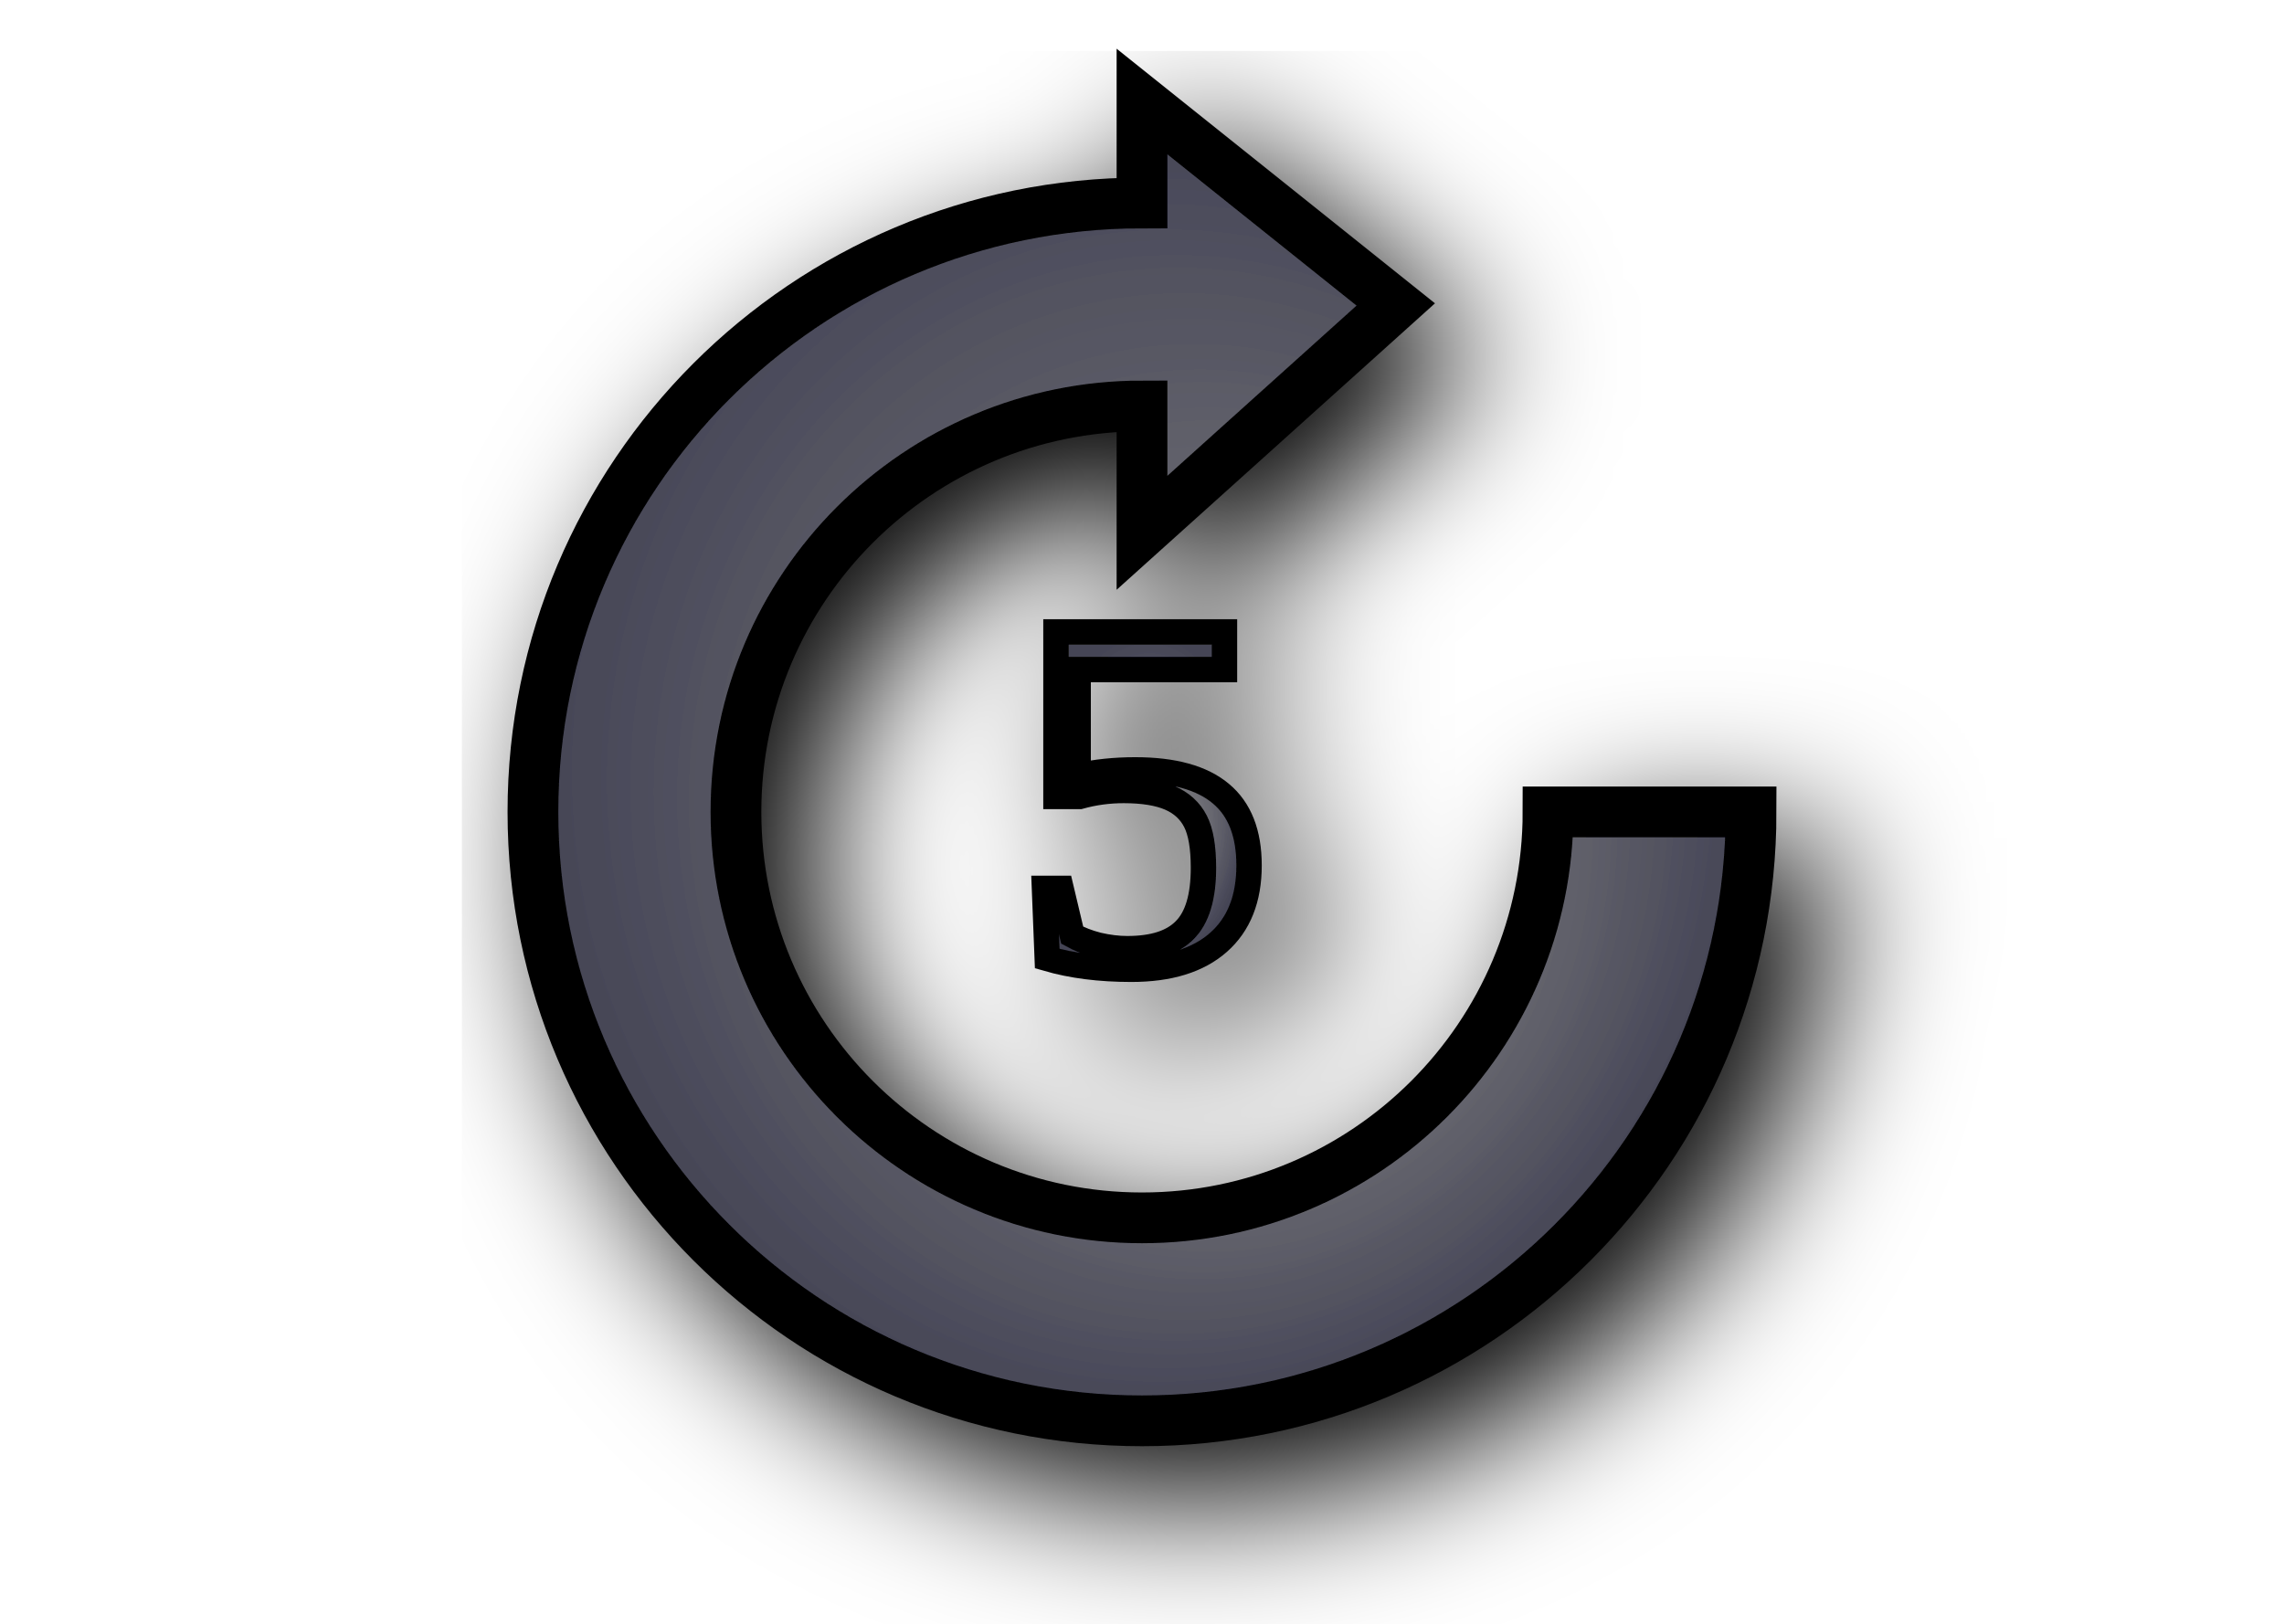
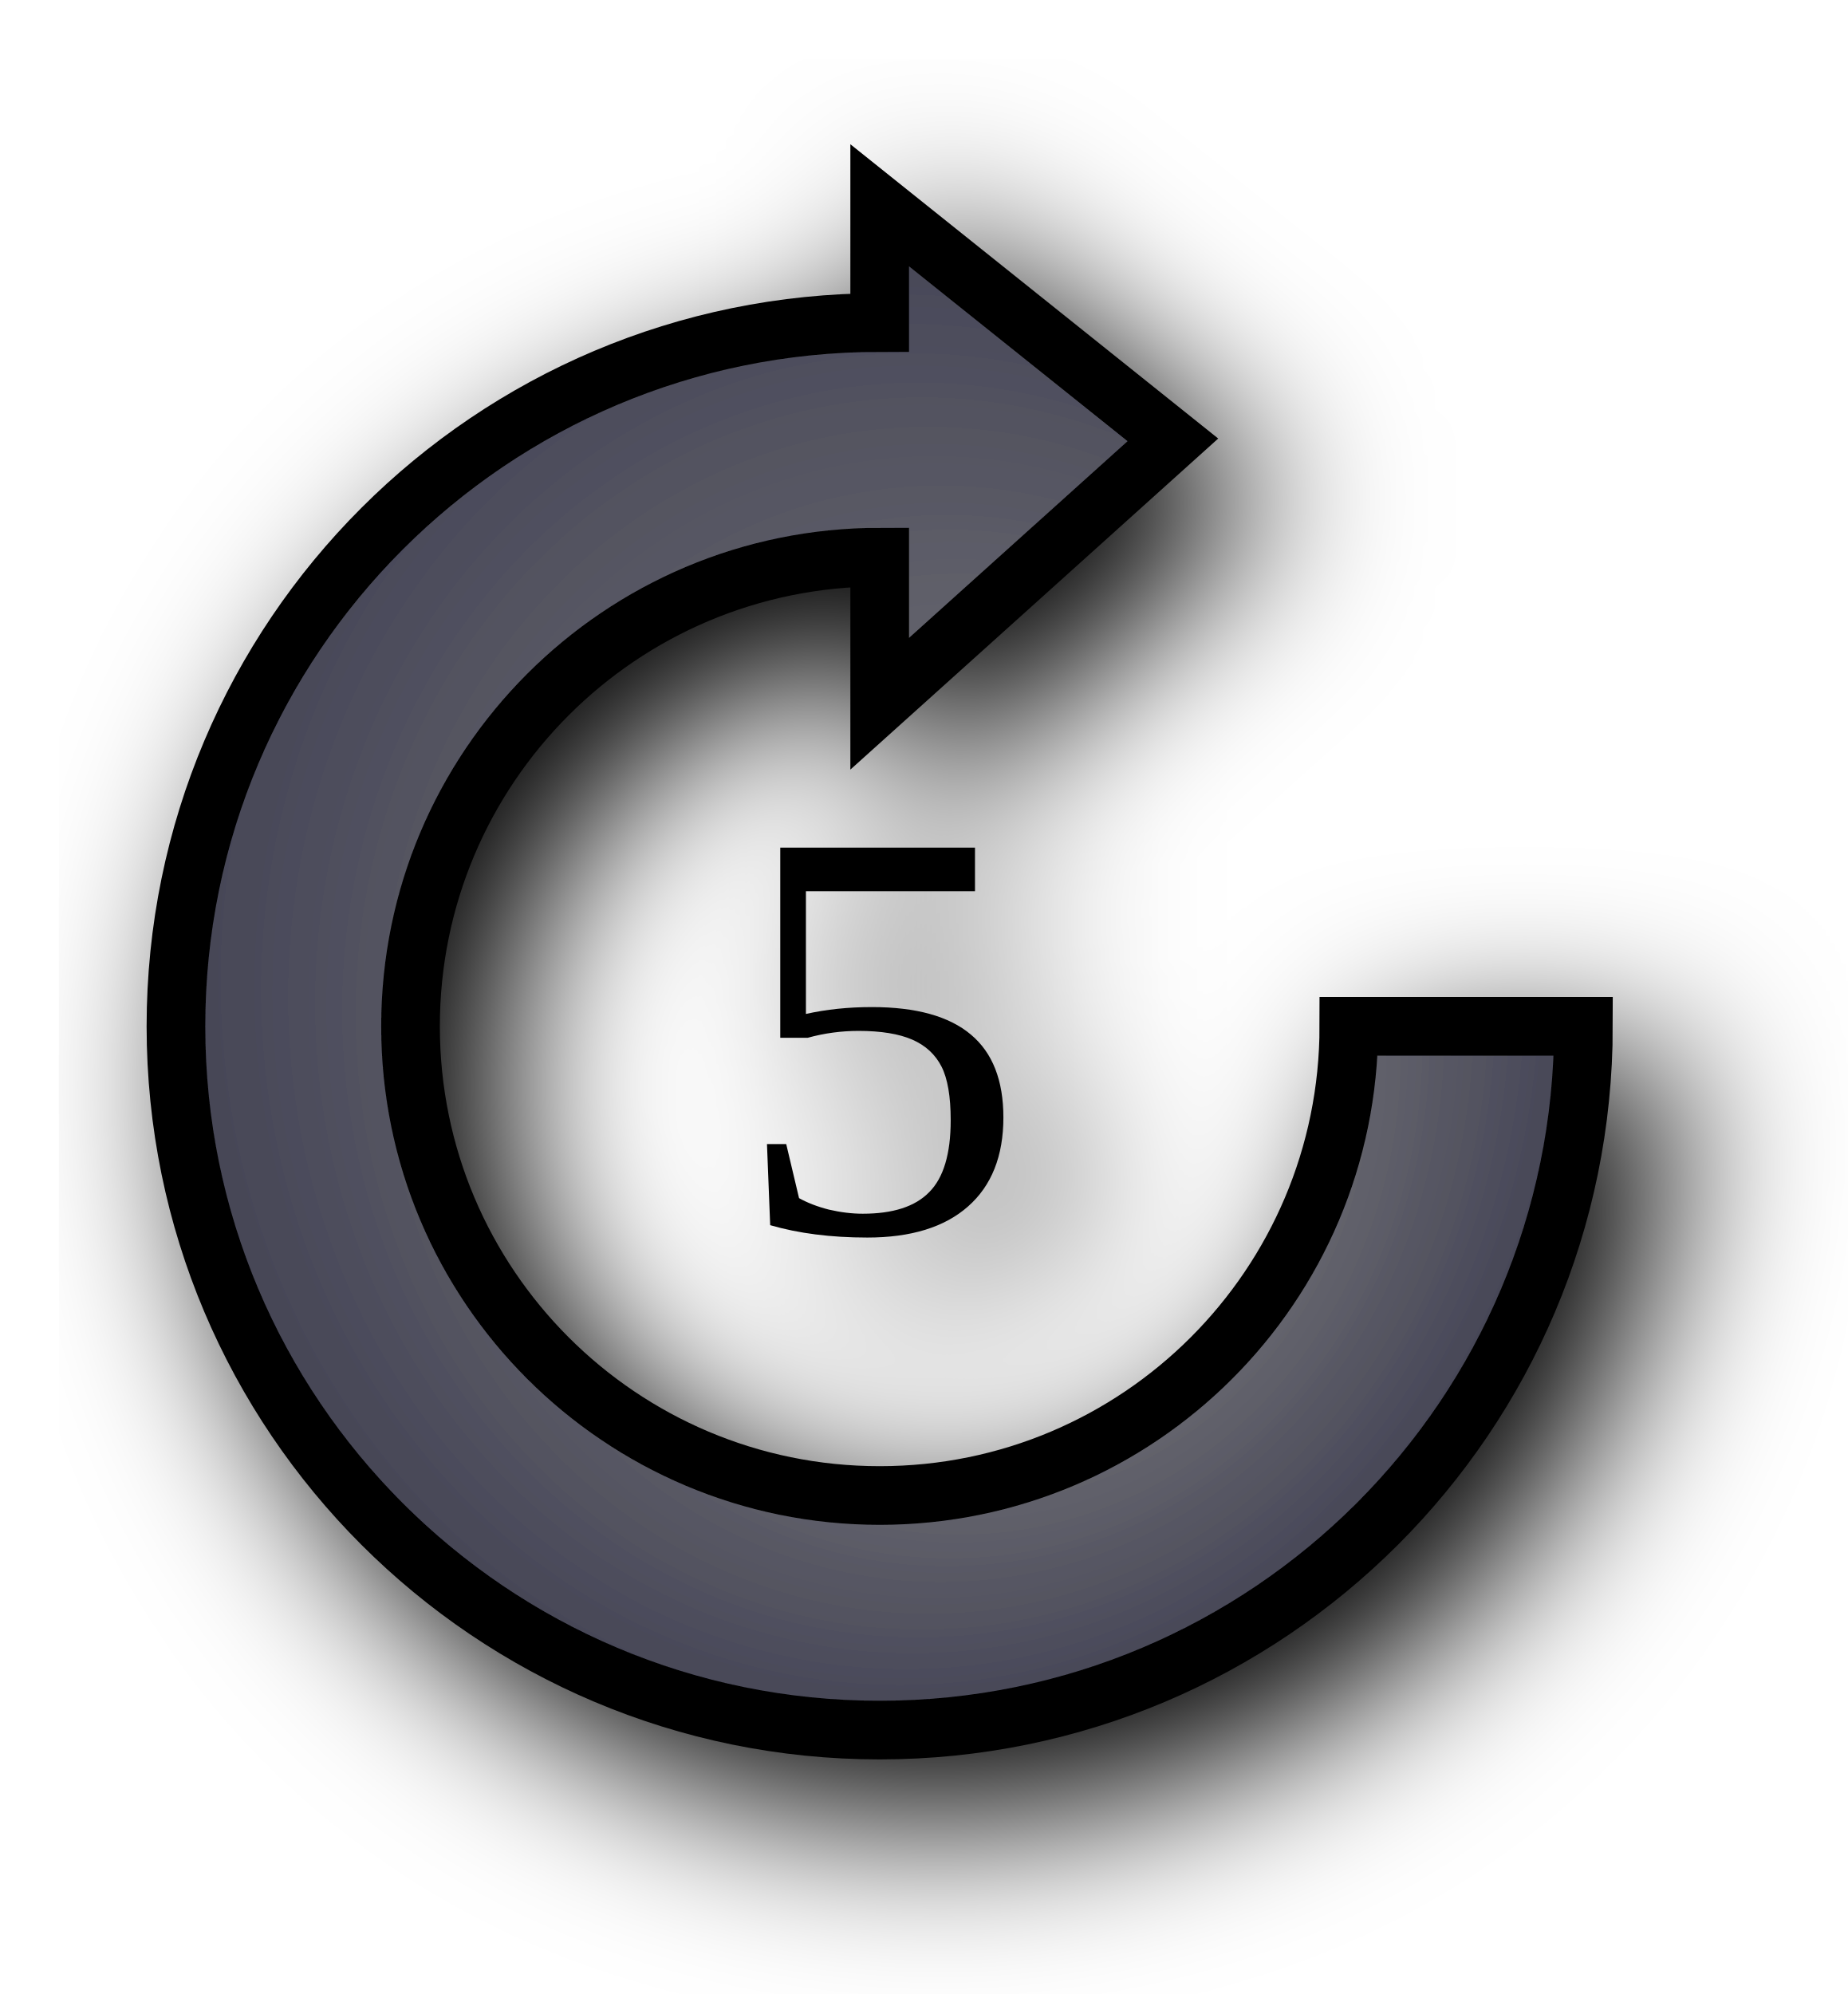
- <svg xmlns="http://www.w3.org/2000/svg" width="90" height="64">
+ <svg xmlns="http://www.w3.org/2000/svg" width="63" height="68">
  <defs>
    <radialGradient id="gradient" cx="50%" cy="50%" r="50%" fx="65%" fy="65%">
      <stop offset="0%" stop-color="#888888" />
      <stop offset="100%" stop-color="#444455" />
    </radialGradient>
-     <filter id="dropshadow" width="150%" height="150%">
+     <filter id="dropshadow" x="-20%" y="-20%" width="140%" height="140%">
      <feGaussianBlur in="SourceAlpha" stdDeviation="3" />
      <feOffset dx="2" dy="2" />
      <feMerge>
        <feMergeNode />
        <feMergeNode in="SourceGraphic" />
      </feMerge>
    </filter>
  </defs>
-   <g stroke="black" filter="url(#dropshadow)" fill="url(#gradient)">
-     <path d="M69,32 A24,24,0,1,1,45,8 L45,4 L55,12 L45,21 L45,16 A16,16,0,1,0,61,32 Z" stroke-width="2" />
-     <text x="45" y="38" font-size="20" text-anchor="middle">5</text>
+   <g filter="url(#dropshadow)" fill="url(#gradient)">
+     <path d="M54,35 A24,24,0,1,1,30,11 L30,7 L40,15 L30,24 L30,19 A16,16,0,1,0,46,35 Z" stroke="black" stroke-width="2" />
+     <text x="30" y="42" font-size="20" text-anchor="middle" fill="black">5</text>
  </g>
</svg>
